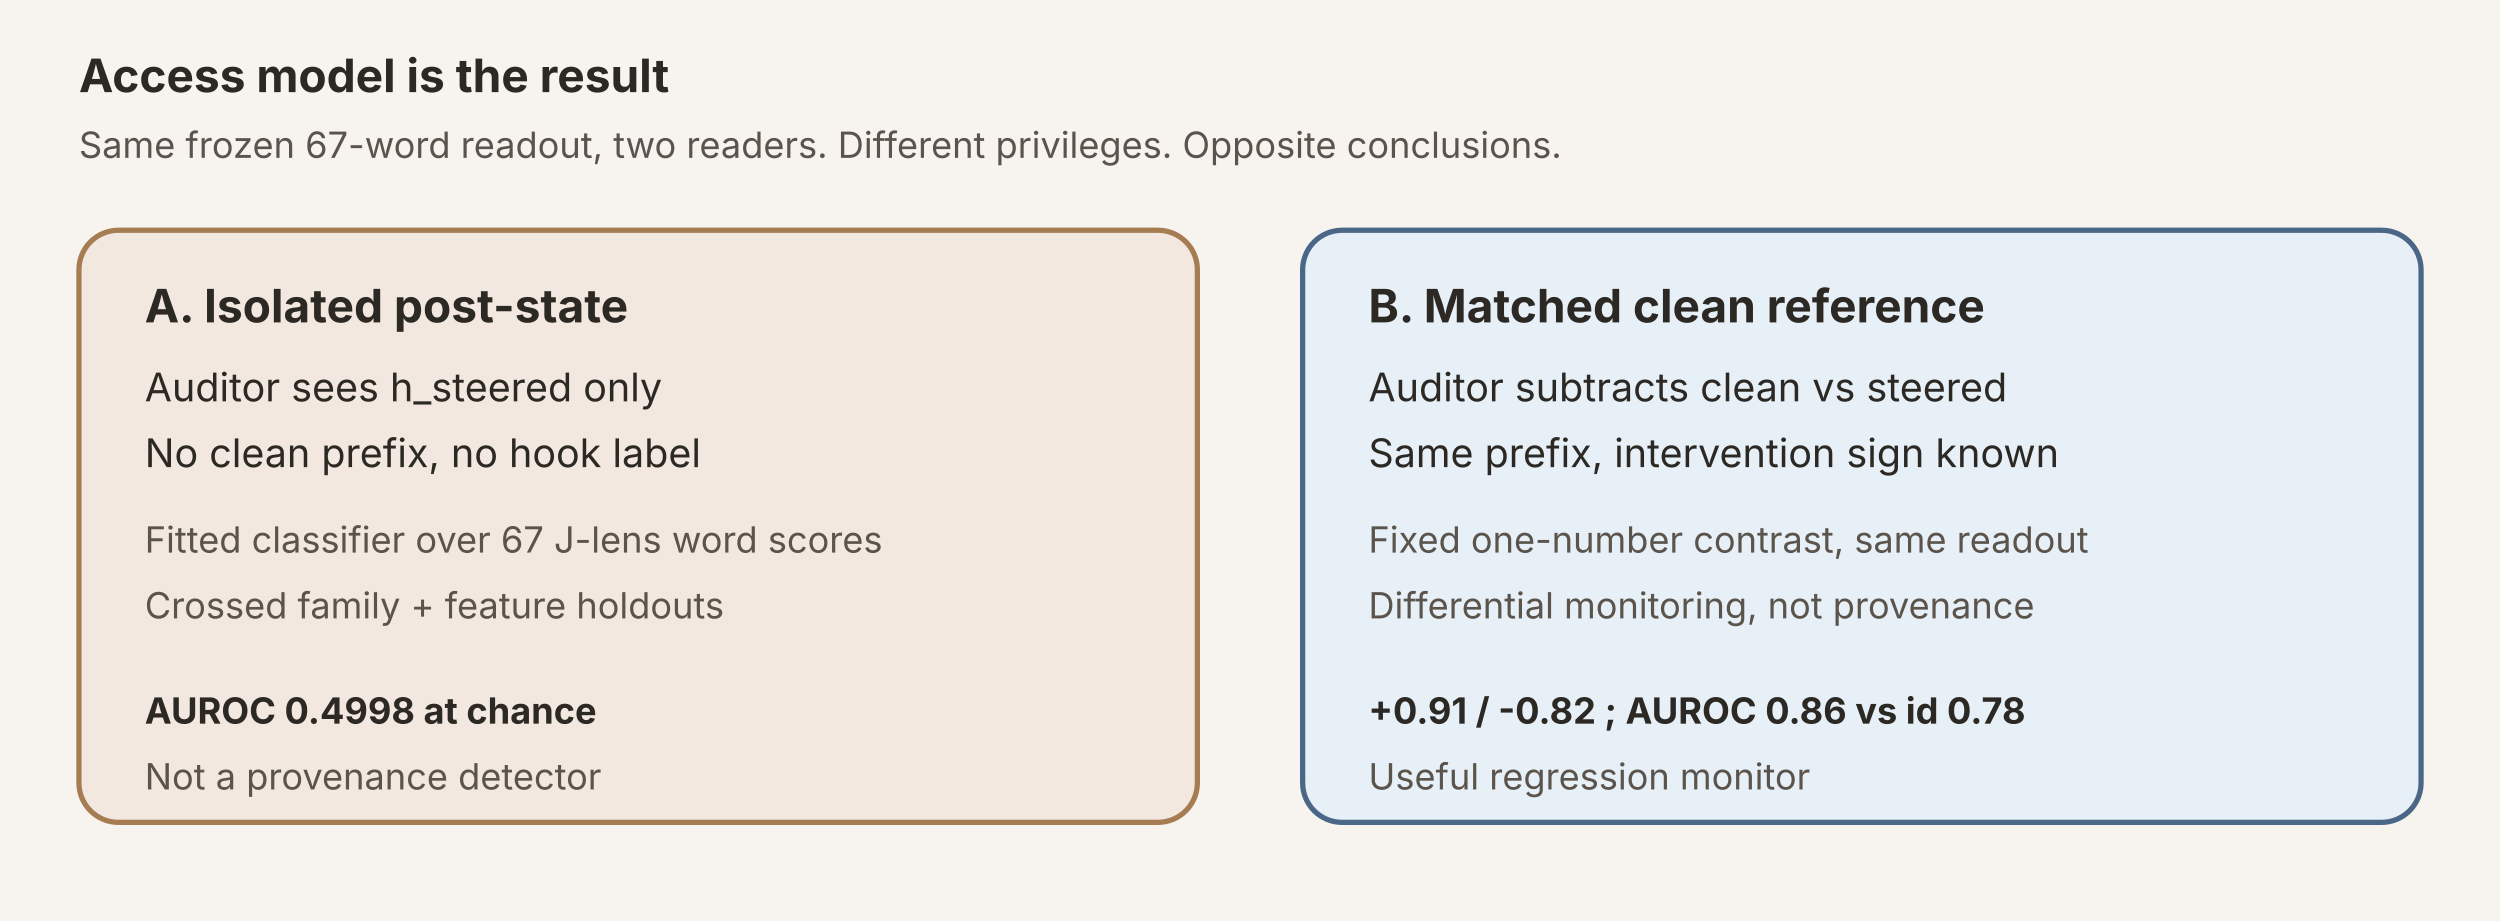
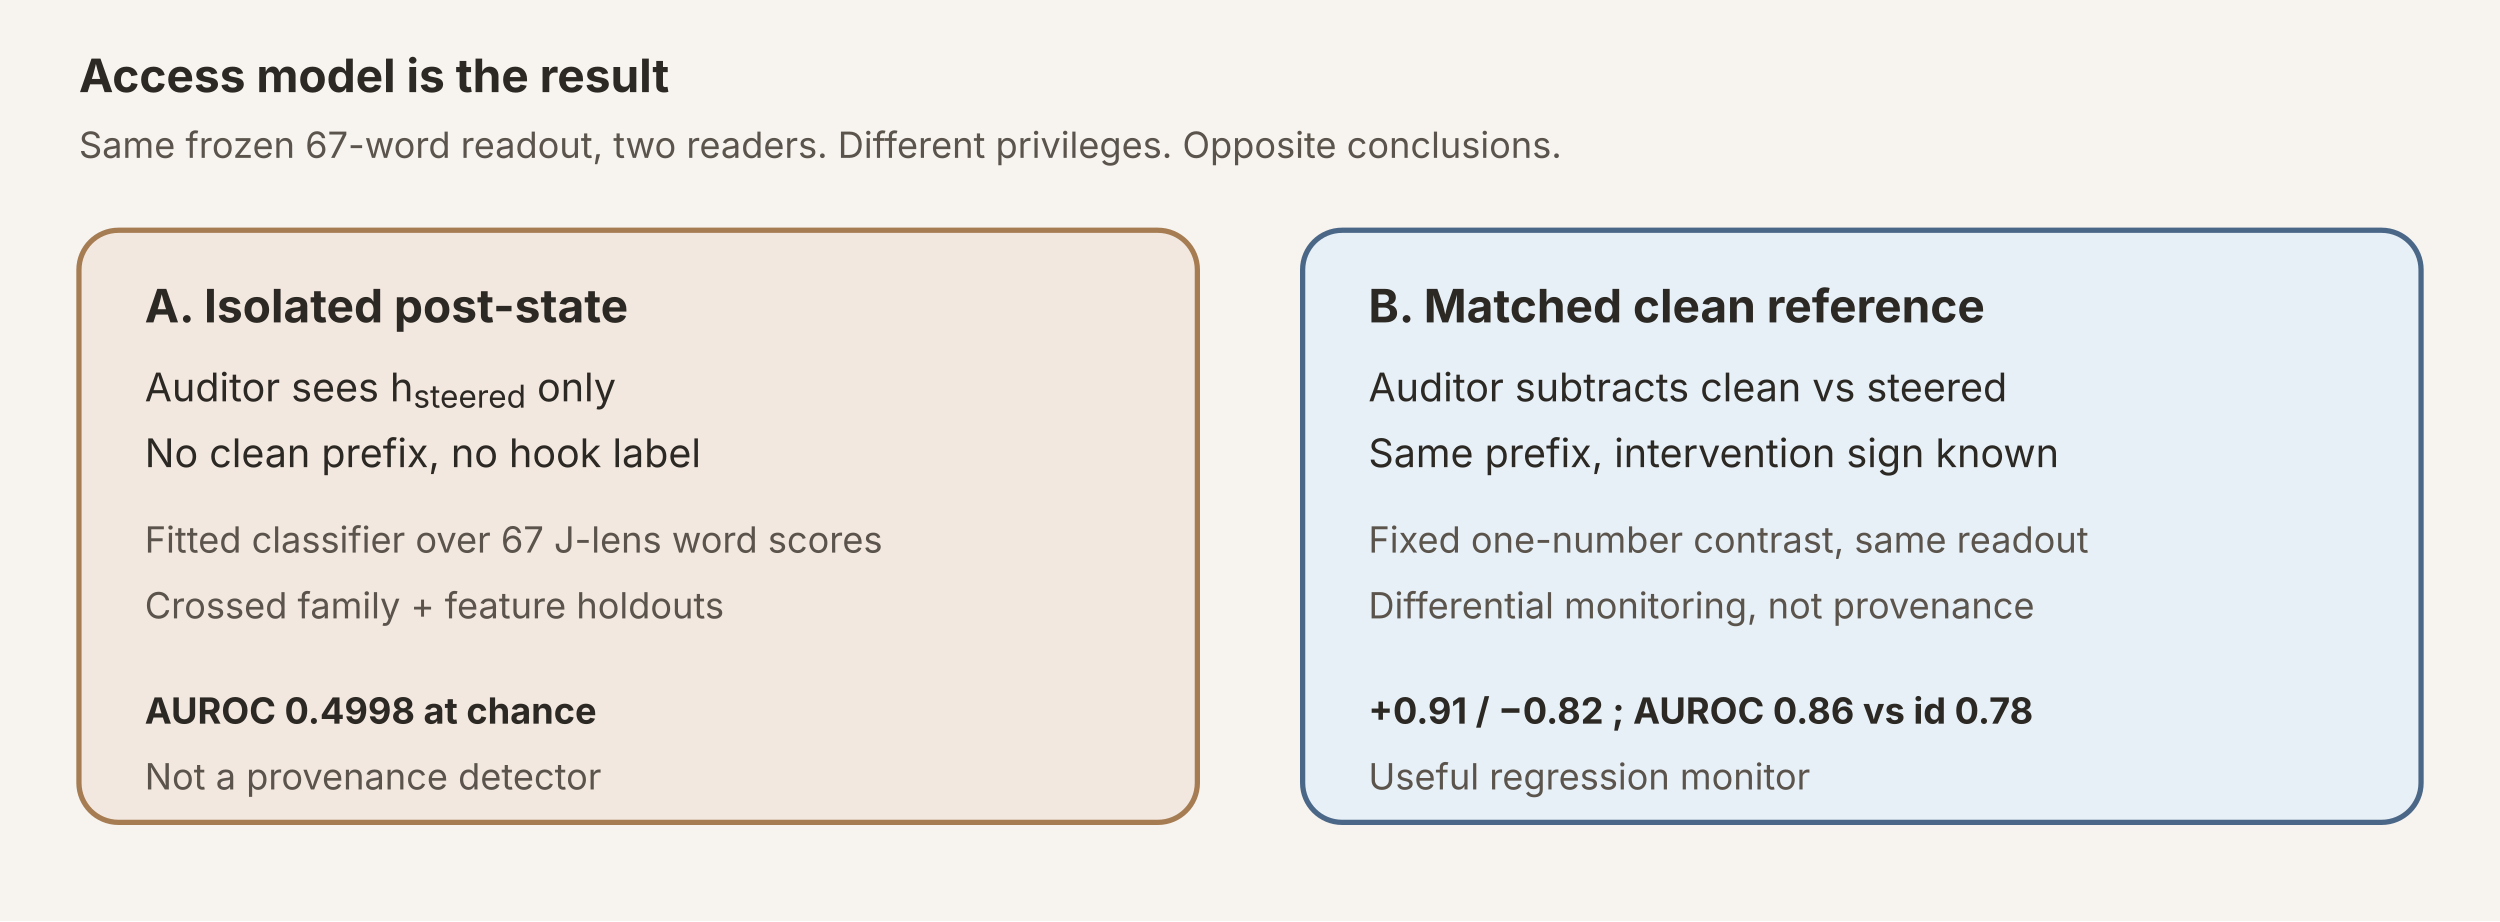
<svg xmlns="http://www.w3.org/2000/svg" width="760" height="280" viewBox="0 0 760 280" role="img" aria-labelledby="titleAm descAm">
  <rect width="100%" height="100%" fill="#F7F4F0" />
  <style>
    .fail{fill:#F3E8E0;stroke:#A67C52;stroke-width:1.6}
    .ok{fill:#E8F0F7;stroke:#4B6787;stroke-width:1.6}
    .t{font-family:Inter,Arial,Helvetica,sans-serif;fill:#2C2924}
    .h{font-size:14px;font-weight:700}.s{font-size:12px}.m{font-size:11px;fill:#5A544C}
    .badge{font-size:11px;font-weight:700}
  </style>
  <text x="24" y="28" class="t h">Access model is the result</text>
  <text x="24" y="48" class="t m">Same frozen 67-word readout, two readers. Different privileges. Opposite conclusions.</text>
  <rect class="fail" x="24" y="70" width="340" height="180" rx="12" />
  <text x="44" y="98" class="t h">A. Isolated post-state</text>
-   <text x="44" y="122" class="t s">Auditor sees h_steered only</text>
+   <text x="44" y="122" class="t s">Auditor sees h<tspan baseline-shift="sub" font-size="80%">steered</tspan> only</text>
  <text x="44" y="142" class="t s">No clean prefix, no hook label</text>
  <text x="44" y="168" class="t m">Fitted classifier over 67 J-lens word scores</text>
  <text x="44" y="188" class="t m">Crossed family + feature holdouts</text>
  <text x="44" y="220" class="t badge" fill="#8A4B2A">AUROC 0.4998 at chance</text>
  <text x="44" y="240" class="t m">Not a provenance detector</text>
  <rect class="ok" x="396" y="70" width="340" height="180" rx="12" />
  <text x="416" y="98" class="t h">B. Matched clean reference</text>
  <text x="416" y="122" class="t s">Auditor subtracts clean vs steered</text>
  <text x="416" y="142" class="t s">Same prefix, intervention sign known</text>
  <text x="416" y="168" class="t m">Fixed one-number contrast, same readout</text>
  <text x="416" y="188" class="t m">Differential monitoring, not provenance</text>
-   <text x="416" y="220" class="t badge" fill="#2F5A7A">+0.91 / -0.82 ; AUROC 0.86 vs id 0.78</text>
+   <text x="416" y="220" class="t badge" fill="#2F5A7A">+0.91 / −0.82 ; AUROC 0.86 vs id 0.78</text>
  <text x="416" y="240" class="t m">Useful regression monitor</text>
</svg>
